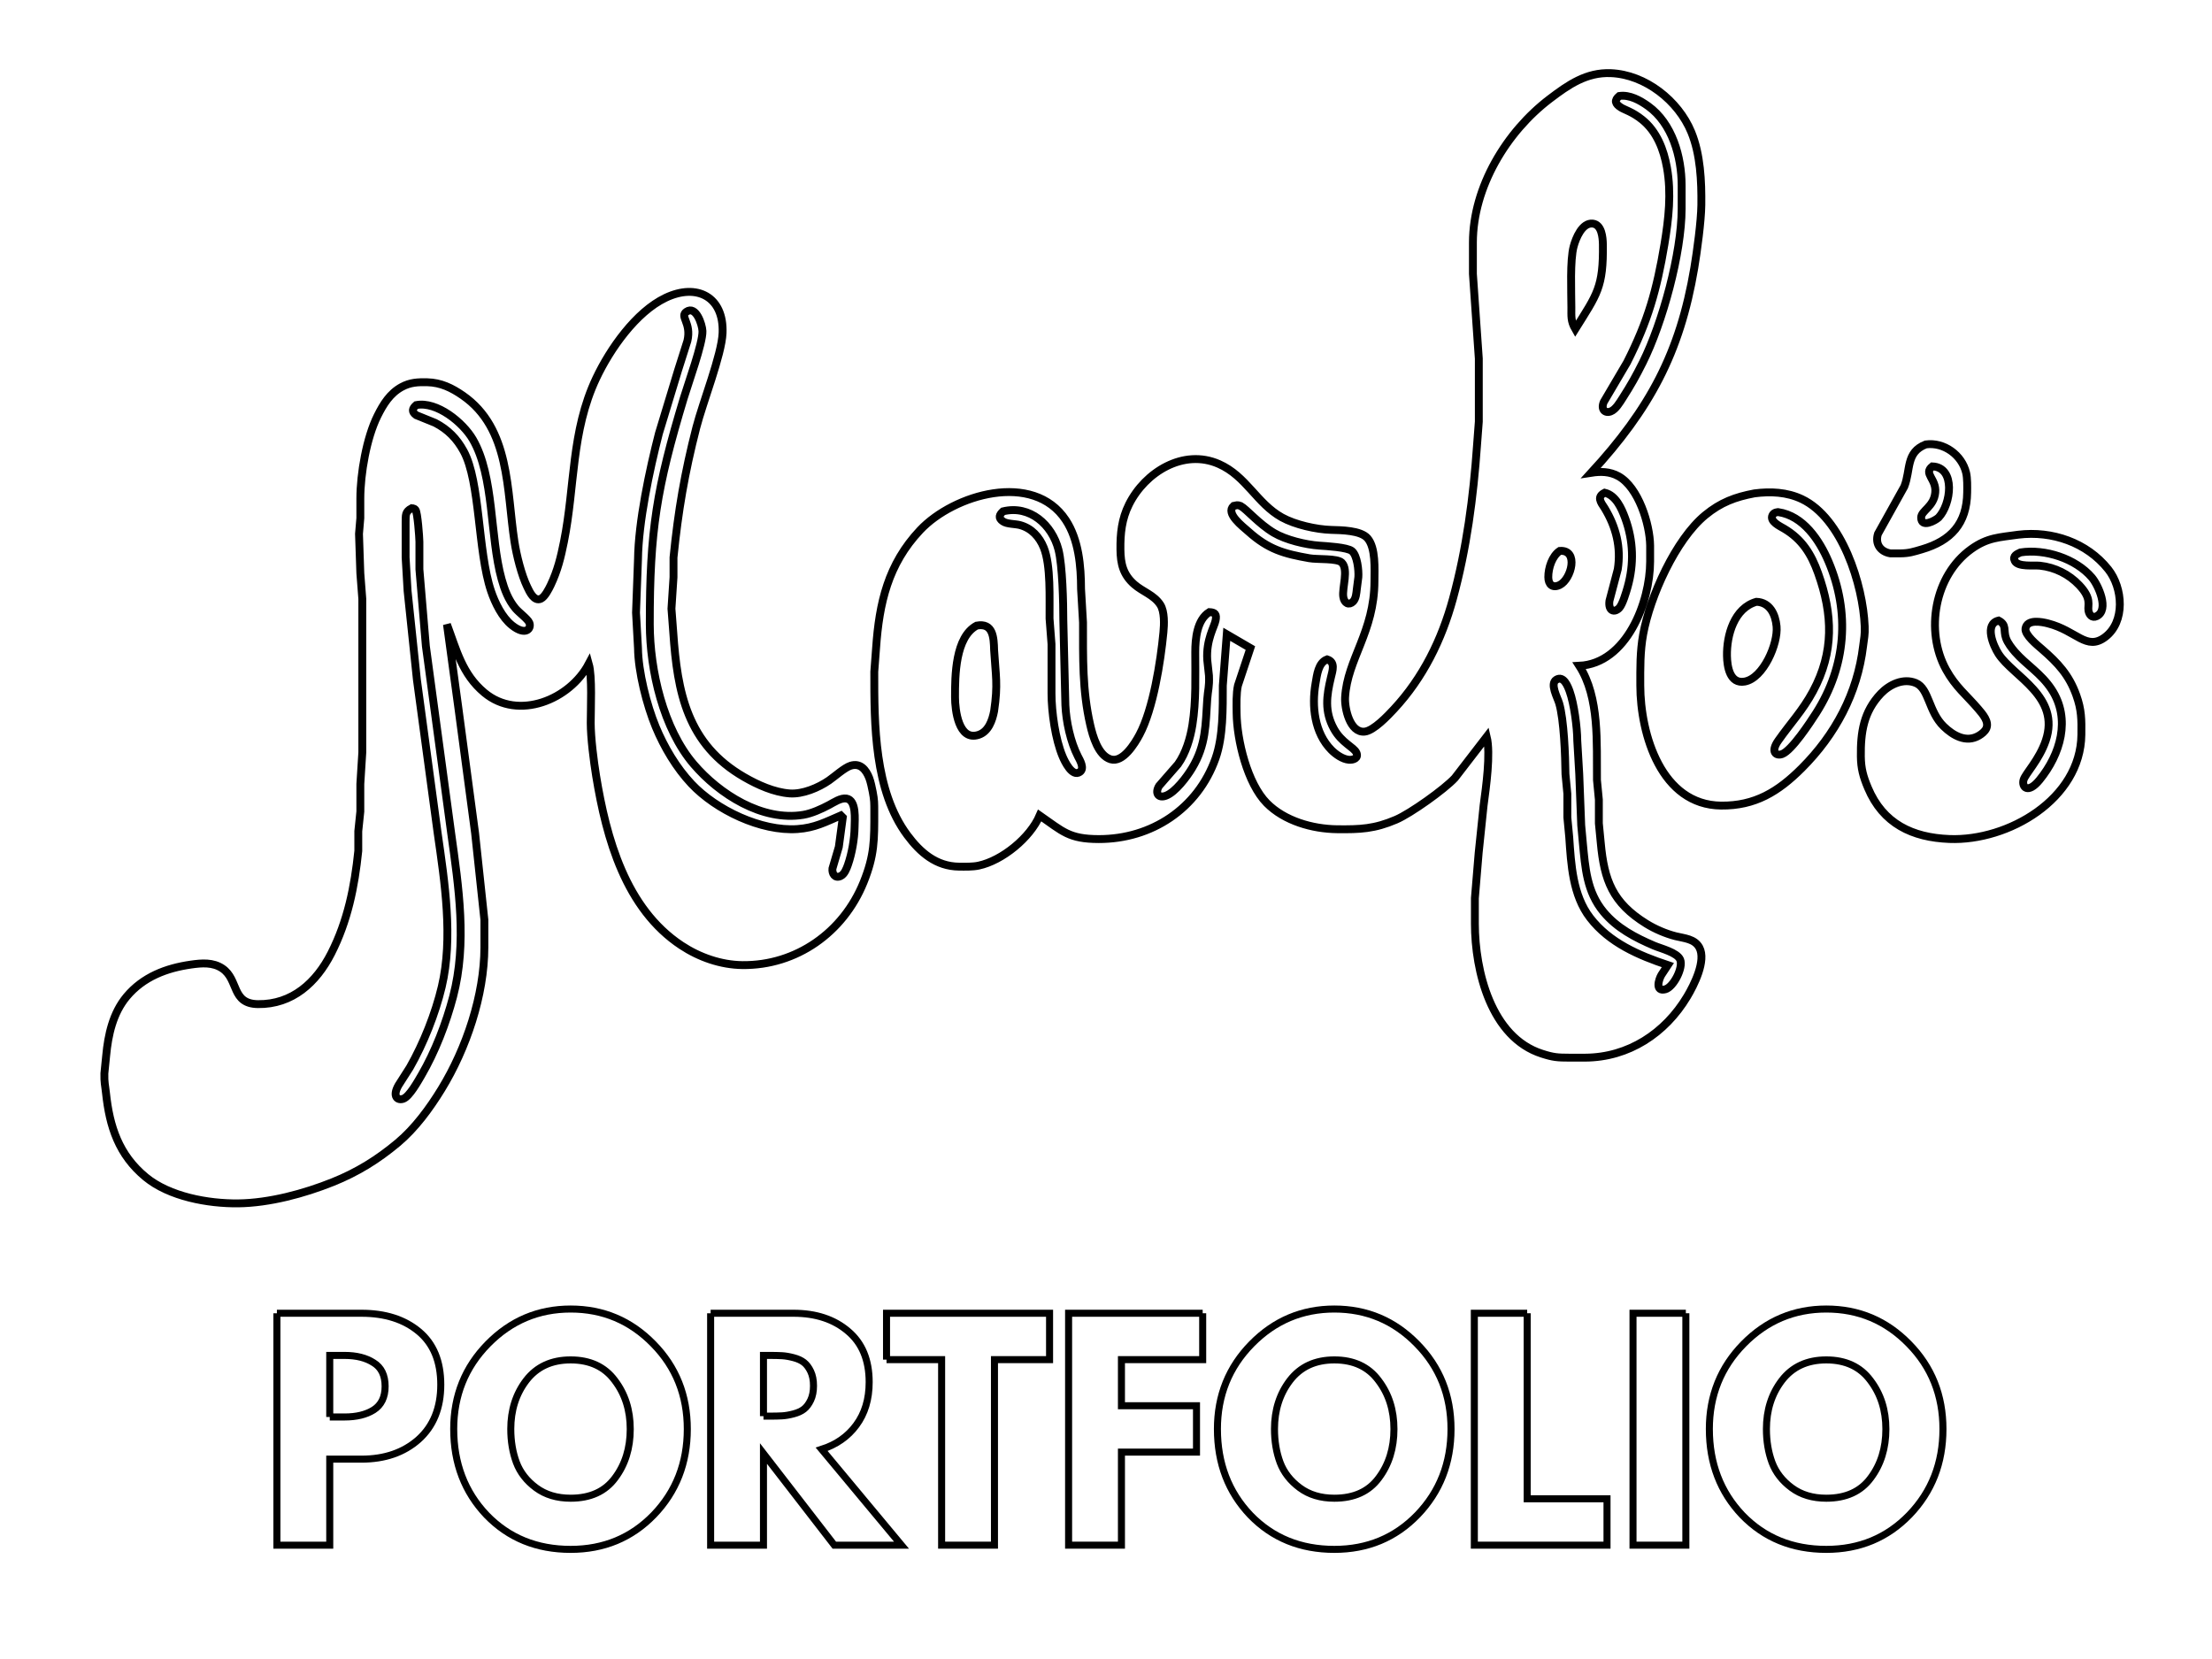
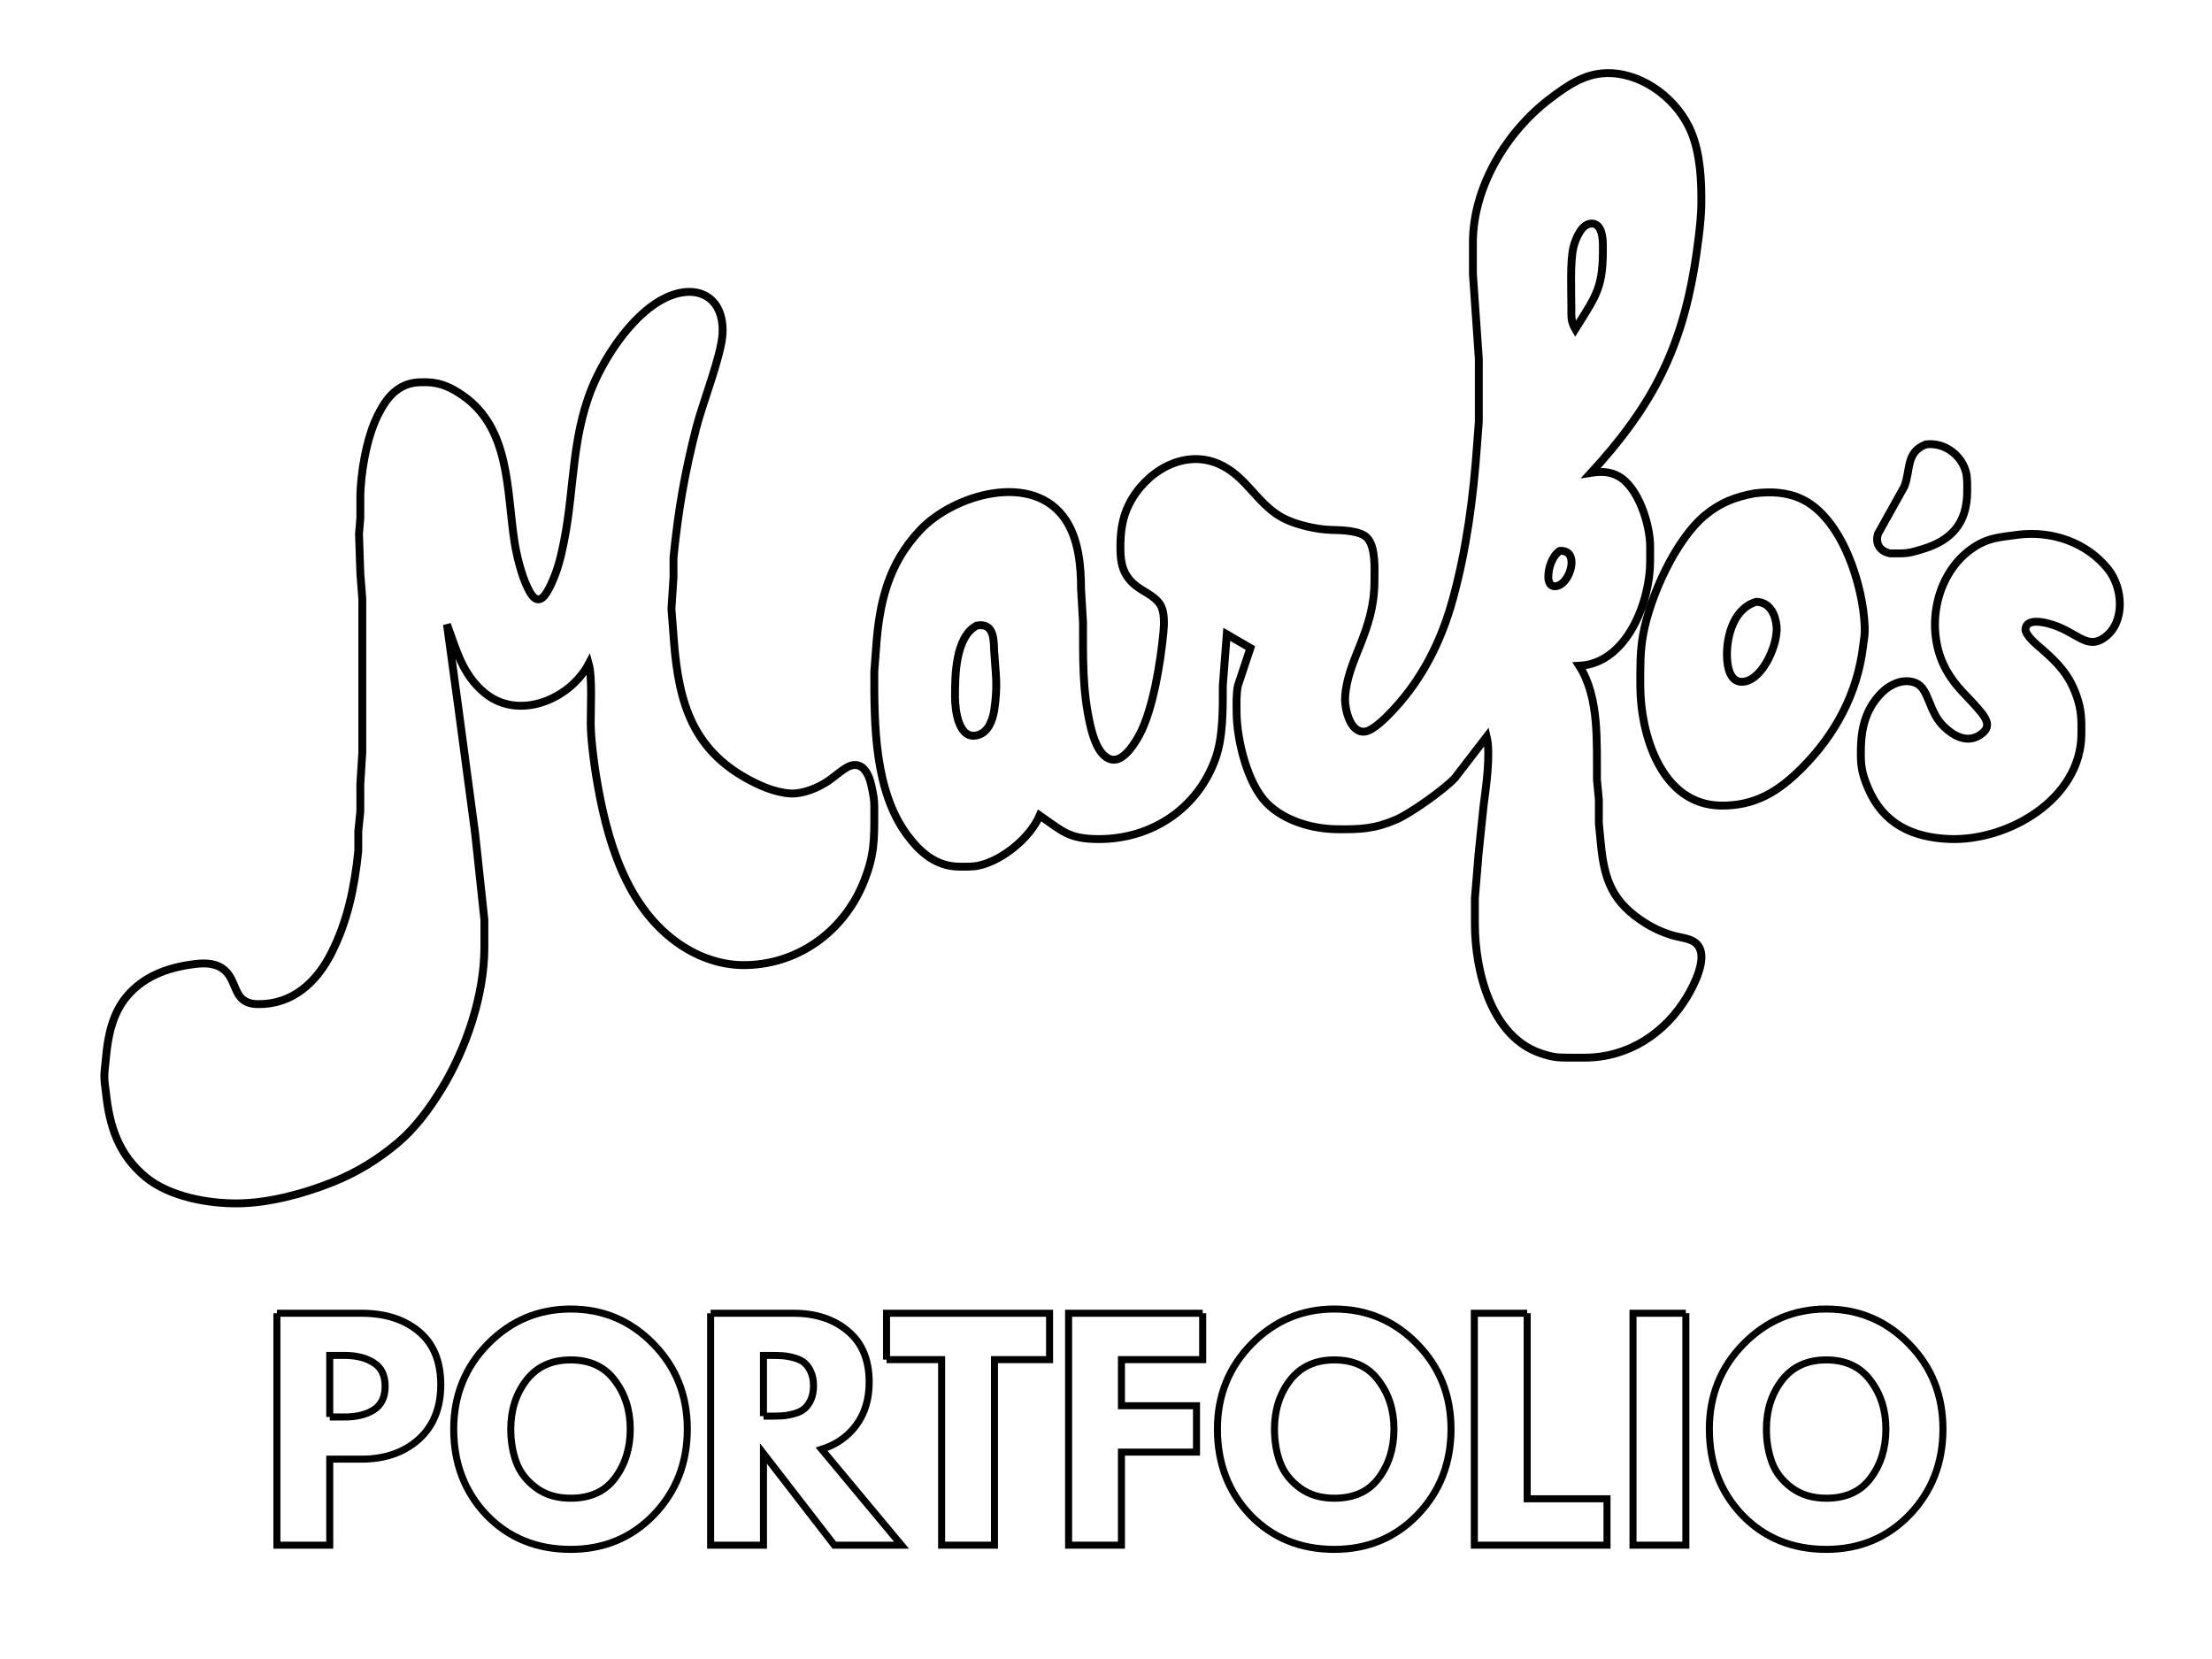
<svg xmlns="http://www.w3.org/2000/svg" id="logo" version="1.1" width="400" height="300" xml:space="preserve">
  <defs id="defs6" />
  <g id="g10" transform="matrix(1.25,0,0,-1.25,0,300)">
    <g id="g12" transform="matrix(0.03560886,0,0,0.03560886,14.89824,38.43719)" style="fill:none;stroke:#000000;stroke-width:32;stroke-miterlimit:4;stroke-opacity:1;stroke-dasharray:none">
-       <path d="m 3557.5,2143.8 c -24.22,-5.23 -54.96,-4.41 -80,-4.18 -92.15,1.13 -156.72,56.48 -209.92,128.01 -134.06,180.31 -134.38,449.53 -134.06,663.98 l 7.26,96.02 c 12.81,183.04 48.32,340.62 179.02,479.26 136.92,145.23 460,240.27 591.61,40.74 52.65,-79.85 61.95,-186.88 62.11,-280 l 8,-136.02 c 0.24,-143.36 -3.28,-274.37 29.18,-415.97 10.47,-45.55 32.31,-124.18 82.82,-139.93 49.76,-15.47 98.32,63.99 117.42,99.93 55.78,104.68 85.86,296.56 97.19,415.97 3.12,32.42 5.23,84.03 -12.54,111.84 -25.28,39.76 -71.68,52.97 -105.75,82.81 -45.31,39.61 -55.62,83.59 -56.32,141.37 -0.75,65.51 5.11,124.22 34.96,183.98 65.27,130.51 220.7,227.38 365.04,163.79 111.6,-49.14 153.59,-160 255.97,-216.99 52.97,-29.42 139.46,-48.95 200,-50.7 40.9,-1.14 120.16,-1.68 147.93,-33.91 33.83,-39.3 28.17,-124.65 28.09,-174.18 -0.31,-206.41 -110.31,-316.88 -119.3,-471.99 -2.54,-44.57 19.53,-145.2 79.3,-139.53 36.72,3.51 94.65,65.04 119.26,91.52 118.16,126.95 194.02,281.76 239.53,448.01 55.62,203.12 83.28,414.41 97.93,623.98 l 7.26,96.02 0,255.97 -23.98,344.03 0,128.01 c 0.31,224.72 136.4,449.41 311.99,582.93 75.51,57.46 148.98,108.67 248.01,104.72 140.39,-5.51 274.8,-111.91 327.26,-239.69 37.15,-90.46 41.84,-199.18 40.75,-295.97 -0.82,-67.03 -17.31,-187.93 -28.72,-256.02 -58.24,-346.4 -181.87,-573.59 -419.29,-831.99 38.87,6.09 76.09,5.66 111.68,-14.06 80.7,-44.96 127.26,-194.18 128.32,-281.96 l 0,-63.98 c -0.24,-165.35 -95.67,-414.57 -288.01,-423.98 83.13,-129.07 70.31,-315.32 71.99,-464.03 l 7.7,-80 0,-95.97 7.77,-80 c 13.99,-151.68 47.89,-242.66 184.53,-327.54 35.71,-22.07 79.22,-40.94 120,-51.21 34.81,-8.72 76.49,-10.16 95.86,-45.75 28.95,-53.28 -21.68,-153.12 -49.53,-199.53 -89.1,-148.94 -238.24,-247.19 -414.3,-248.01 l -64.02,0 c -48.09,0.08 -65.35,1.22 -111.99,16.25 -206.1,66.25 -271.68,335.28 -271.99,527.78 l 0,103.98 15.35,184.03 20,191.99 c 9.92,74.14 29.37,211.13 12.65,280 L 5492.15,2499.7 c -42.66,-46.17 -179.85,-143.83 -238.63,-169.1 -88.25,-37.86 -146.49,-40 -240,-38.99 -100.16,1.21 -213.87,33.52 -285.63,106.33 -78.79,79.92 -121.09,255.35 -122.38,365.66 -0.39,33.95 -1.84,79.69 5.43,112.04 l 50.58,151.99 -96.01,55.97 -16.02,-207.96 c -0.15,-93.21 1.76,-207.54 -29.57,-296.02 -72.58,-205.12 -260.43,-328.32 -474.41,-328.01 -121.37,0.16 -146.25,30.98 -240,96.02 -38.4,-90.08 -151.6,-183.28 -248.01,-203.83 z m 2609.22,3080.08 c 15.43,-9.85 46.72,-17.62 86.48,-49.69 59.57,-48.09 87.5,-121.13 100.63,-194.57 18.55,-104.06 6.95,-208.55 -10.31,-311.99 -30.9,-184.96 -66.64,-311.92 -152.11,-480 l -94.14,-160 c -13.21,-30.47 5.19,-47.46 28.08,-38.64 20.39,7.82 37.11,36.88 48.56,54.61 33.51,52.35 53.9,88.52 81.6,144.03 80.47,161.36 157.69,443.98 158.01,623.98 l 0,96.02 c -0.16,115.51 -38.01,251.21 -136.02,321.68 -33.2,23.9 -75.82,47.5 -117.42,41.21 -21.29,-18.01 -16.99,-31.68 6.64,-46.64 z m -73.2,-556.25 c -0.43,27.77 -4.65,80.62 -41.45,84.49 -42.97,4.45 -68.4,-59.69 -77.27,-92.5 -15.31,-56.41 -9.37,-183.91 -9.29,-248.01 0.08,-35.97 -2.66,-55.82 16.01,-88.01 89.03,142.35 114.3,169.69 112,344.03 z m -4650.16,-1880 68.4,-511.99 37.73,-352.04 0,-111.99 c -0.31,-194.37 -73.59,-411.37 -174.45,-575.97 -47.93,-78.25 -107.15,-158.99 -177.54,-218.01 C 1115.66,949.148 1032.62,897.781 933.52,858.02 816.801,811.219 675.898,773.141 549.488,771.609 427.34,770.238 269.801,798.762 173.52,878.25 63.91,968.641 26.719,1083.6 12.23,1219.62 c -3.75,34.96 -7.391,41.29 -6.57,80 l 7.27,71.99 c 7.852,84.65 27.379,173.13 83.199,240 67.031,80.24 160.98,115.86 261.371,130.16 43.199,6.17 89.219,10.23 127.699,-15.9 66.871,-45.63 35.821,-143.28 144.289,-144.8 139.692,-1.92 237.543,87.69 297.934,206.56 66.719,131.21 94.878,270.31 109.768,415.97 l 0,80 8.32,80 0,112.04 8.01,127.96 0,624.03 -8.01,103.98 -5.43,160 5.43,64.03 0,80 c 0.15,100.31 25.19,246.21 70.08,335.97 23.43,46.88 50.31,90.74 97.93,116.72 34.45,18.75 65.82,20.08 103.98,19.22 55.27,-1.37 99.22,-22.73 143.98,-53.67 193.72,-134.1 178.09,-386.1 210.2,-594.26 8.48,-54.88 28.12,-134.41 52.15,-183.98 9.1,-18.99 27.65,-60.36 55.19,-47.62 16.1,7.54 32.39,39.84 39.93,55.58 28.16,59.14 40.97,112.5 53.75,176.02 45.19,224.65 28.78,447.34 131.05,663.98 55.9,118.52 161.13,269.46 281.76,327 126.79,60.39 237.42,4.88 231.68,-142.97 -3.44,-87.85 -80.31,-281.68 -106.64,-384.03 -47.54,-184.96 -73.6,-338.04 -92.74,-527.96 l 0,-80 -8.32,-128.01 7.31,-96.02 c 16.72,-244.37 56.36,-454.88 288.71,-588.55 54.41,-31.37 120.62,-61.21 183.98,-65.98 52.89,-4.02 117.23,23.16 160,52.7 23.79,16.48 62.74,51.91 88.01,59.92 39.45,12.42 62.73,-16.88 75.51,-50.08 5.86,-15.2 10.9,-39.61 14.1,-56.02 6.72,-35.03 6.33,-45.03 6.41,-80 0.15,-114.84 1.09,-177.65 -43.6,-287.96 -82.26,-203.05 -272.81,-338.56 -492.42,-336.02 -87.85,1.05 -175.2,31.84 -248.01,80 -226.13,149.84 -304.53,434.88 -345.97,688.01 -9.93,60.7 -21.92,155.51 -22.04,215.97 -0.07,60.2 6.65,188.32 -7.96,240 -76.49,-144.96 -285.79,-232.69 -424.03,-117.34 -90.39,75.43 -113.36,174.18 -151.99,277.34 z m 1546.05,-568.01 -25.89,-87.85 c -2.11,-20.39 9.84,-40.7 32.38,-30.78 16.64,7.26 25.12,30.7 30.74,46.64 15.59,44.22 26.29,105.11 26.88,151.99 0.31,31.13 8.55,109.77 -33.05,116.64 -22.81,3.75 -51.52,-15.82 -70.98,-26.17 -30.39,-16.13 -70,-34.22 -103.98,-39.92 -167.27,-27.89 -342.07,84.41 -445.59,205.47 -123.63,144.37 -178.08,381.25 -178.44,567.96 -0.54,382.66 28.09,554.26 138.25,920 17.54,58.25 77.61,223.64 75.7,272.04 -1.05,26.64 -26.48,105.19 -65.2,78.16 -28.16,-19.69 21.25,-44.73 4.07,-118.16 l -38.09,-120 -77.66,-256.02 c -38.24,-148.63 -83.2,-359.77 -85.03,-511.99 l -8.01,-216.02 8.01,-143.98 c 1.09,-95.51 35.43,-231.6 72.07,-320 34.21,-82.66 83.82,-166.41 145.27,-231.68 99.61,-105.86 282.89,-193.95 430.62,-183.6 70.28,4.89 113.87,28.56 176.02,55.28 l 8.01,-8.01 z m -1716.87,1754.18 76.95,-31.21 c 52.11,-27.19 87.78,-63.52 115.86,-114.96 67.81,-123.91 56.72,-406.56 111.02,-568.01 16.25,-48.32 44.96,-107.7 85.47,-139.77 55.35,-43.98 80,-13.28 70.31,10.59 -6.17,15.2 -41.92,40.94 -56.56,58.55 -28.79,34.61 -44.26,75.75 -56.18,118.64 -48.24,173.98 -29.33,417.65 -116.95,568.01 -39.61,68.08 -146.09,155.5 -229.92,139.1 -15.98,-13.99 -19.92,-26.41 0,-40.94 z m 6296.72,-234.18 c 5.27,-22.23 4.49,-56.56 4.26,-80 -1.53,-126.33 -65.36,-196.02 -184.03,-230.86 -34.14,-10 -51.76,-16.17 -87.97,-16.48 l -40,0 c -41.05,6.87 -63.04,39.1 -50.43,79.33 l 106.96,191.99 c 26.99,68.75 5.23,139.3 87.46,171.37 74.06,10 146.48,-42.85 163.75,-115.35 z m -125.43,-80 c -5.51,-58.32 -57.27,-73.67 -57.27,-101.84 0,-43.75 56.64,-12.65 70.71,0 51.36,53.83 70.39,203.91 -25.2,207.93 -37.93,-30.07 17.19,-50 11.76,-106.09 z m -1342.89,-63.98 c 46.09,-76.18 67.11,-158.25 53.04,-248.01 l -33.75,-127.85 c -5.85,-42.62 20.63,-49.54 39.77,-29.26 13.59,14.37 28.32,64.61 34.06,85.12 26.49,94.29 23.67,187.96 -10.15,280 -14.57,39.57 -37.54,92.46 -82.97,103.12 -32.54,-16.25 -17.42,-37.38 0,-63.12 z m 800.58,37.34 c 163.01,-76.95 249.11,-348.01 255.67,-517.34 1.36,-35.12 -2.58,-47.31 -6.49,-80 -22.89,-191.68 -113.12,-359.93 -249.18,-496.02 -95.47,-95.43 -190,-153.52 -328,-151.99 -242,2.81 -327.7,287.93 -328.01,488.01 -0.08,71.32 -1.21,137.18 11.68,207.96 27.85,153.29 131.76,385.16 252.3,484.26 62.5,51.37 121.68,73.6 200,88.24 65.31,8.4 131.6,5.43 192.03,-23.12 z m -2248,-131.99 c 81.44,-72.74 143.75,-90.16 248,-108.48 32.39,-5.7 113.09,0.47 131.18,-17.69 28.71,-28.72 0.89,-102.31 6.09,-138.72 3.91,-27.46 23.98,-35.86 39.92,-19.53 12.07,12.35 13.28,34.89 15.2,51.06 l 6.17,48.01 c 1.91,27.5 -4.1,87.5 -26.02,106.05 -18.24,15.47 -105.19,20.23 -132.54,22.11 -55.7,3.83 -136.01,23.28 -184.02,51.6 -62.38,36.95 -110.94,96.06 -135.82,109.57 -14.88,5.35 -14.73,2.58 -28.59,0 -33.6,-30 36.48,-82.62 60.43,-103.98 z m -3424.03,38.63 0,-143.98 8.01,-136.02 37.77,-360 84.38,-623.98 c 28.83,-200 63.44,-425.71 16.64,-624.03 -25.74,-108.94 -74.22,-230.86 -129.73,-328.01 l -45.93,-71.99 c -27.04,-47.03 -2.31,-63.59 20.31,-54.65 24.57,9.69 58.55,70.9 72.5,94.65 55.97,95.78 100.86,212.74 129.02,320 57.19,218.09 22.66,444.49 -7.93,664.03 l -102.77,760 -26.25,311.99 0,111.99 c -0.24,18.09 -7.54,120.31 -15.94,129.69 -7.34,8.08 -15.04,5.82 -15.98,6.09 -26.25,-14.02 -23.51,-27.54 -24.1,-55.78 z m 2427.07,2.5 c 16.21,-11.13 48.64,-9.53 68.95,-14.88 46.95,-12.58 78.79,-47.7 96.56,-91.6 29.45,-72.66 22.54,-207.86 23.44,-288.01 l 8.01,-104.03 0,-200 c 0.07,-75.89 15.5,-186.13 44.96,-255.97 8.47,-20.24 38.94,-85.28 70.15,-63.36 20.39,14.3 0.24,47.93 -7.77,63.36 -30.16,58.55 -48.16,142.07 -51.02,208.01 l -8.32,343.98 c 0,70.98 -3.2,223.44 -19.84,288.01 -25.94,100.78 -115.63,181.99 -225.12,155.43 -14.41,-13.28 -21.44,-26.88 0,-40.94 z m 3126.29,25.9 c -13.67,-25.67 30.59,-45.51 46.64,-55.04 73.28,-43.36 110.43,-102.89 138.48,-181.37 59.76,-167.34 65.23,-320.08 -20.94,-480 -41.91,-77.81 -91.99,-130.08 -141.05,-200 -32.78,-46.79 -8.17,-63.36 15.7,-54.65 38.87,14.18 113.91,128.44 138.32,166.64 121.25,190.59 138.63,407.39 50.08,616.02 -36.95,87.03 -102.97,185.43 -204.1,200.31 -0.47,-0.08 -16.64,0.31 -23.13,-11.91 z m 1363.63,-220.39 c 59.57,-74.81 70.71,-213.52 -13.28,-275.94 -75.78,-56.21 -114.65,26.17 -231.68,56.09 -24.96,6.41 -85.23,18.4 -91.05,-21.05 -3.83,-25.74 48.87,-67.97 67.03,-83.75 64.96,-56.33 110.16,-104.81 139.61,-187.34 21.21,-59.22 21.13,-98.75 20.39,-160 -3.12,-261.61 -297.27,-432.97 -535.98,-423.72 -150.58,5.86 -269.84,61.88 -331.05,207.7 -19.3,45.86 -28.32,78.09 -28.95,128.01 -1.13,96.79 10.63,180.94 81.41,255.27 34.88,36.49 91.13,63.91 141.87,42.81 54.3,-22.65 51.1,-116.09 113.52,-176.64 38.48,-37.3 91.52,-67.54 142.85,-37.22 11.29,6.72 24.57,16.99 30.08,29.22 12.42,27.77 -15.35,58.78 -32.15,78.55 -48.55,57.11 -92.54,89.92 -131.13,160 -86.52,157.27 -47.27,382.73 101.52,489.69 67.23,48.32 115.31,47.85 192.03,58.94 136.8,16.64 277.97,-31.44 364.96,-140.62 z m -2274.72,-31.84 c 0.08,-29.45 16.79,-46.17 46.56,-31.83 47.58,23.9 78.48,144.14 0,138.39 -30.9,-20.66 -46.72,-68.98 -46.56,-106.56 z m 1895.12,65.98 c 12.77,-25.59 76.87,-16.8 102.61,-19.49 60.67,-6.57 117.31,-34.73 159.22,-78.99 52.15,-55.12 33.83,-80.08 37.5,-103.2 2.74,-16.88 14.49,-31.92 33.05,-23.13 53.2,25.24 6.64,127.07 -19.18,157.31 -65.94,77.19 -190.74,117.34 -290.08,101.91 -13.63,-6.4 -33.28,-14.18 -23.12,-34.41 z M 6597.66,2995.64 c 0.82,-43.44 11.68,-114.73 71.83,-104.11 75.94,13.36 136.17,153.68 129.69,224.11 -4.49,49.25 -27.5,97.65 -81.68,100 -90.31,-25.2 -121.52,-135.63 -119.84,-220 z m -2160.16,15.97 c -0.16,-98.87 4.02,-198.08 -11.52,-295.97 -8.56,-54.11 -26.8,-115.12 -58.79,-160 l -76.72,-88.01 c -17.62,-29.22 -3.36,-51.14 27.19,-40.08 38.71,13.98 85.86,77.19 106.79,112.07 57.23,95.27 54.65,175.59 61.76,280 2.74,39.61 8.99,48.79 6.99,96.02 l -6.99,63.98 c -5.19,81.45 28.83,134.57 33.79,159.84 5.12,25.75 -1.45,33.05 -25.31,34.26 -50.24,-31.13 -57.11,-108.16 -57.19,-162.11 z m 3263.67,-8.01 c 60.16,-92.46 252.42,-172.22 191.53,-351.99 -26.72,-78.71 -83.13,-134.72 -90.16,-159.69 -7.93,-28.39 17.03,-58.78 65.04,0 84.8,103.87 128.01,247.62 49.06,367.7 -42.73,65.12 -103.71,100.47 -148.75,152.07 -13.36,15.39 -29.73,36.72 -36.64,55.94 -11.52,31.99 4.34,53.75 -30.08,71.76 -59.33,-13.99 -21.52,-102.66 0,-135.79 z M 3461.52,2827.63 c 0.08,-51.37 14.22,-179.46 95.82,-152.58 40.16,13.2 55.75,58.83 62.97,96.56 16.14,108.63 6.25,144.96 0,248.01 -1.29,51.52 -4.26,111.6 -70.82,99.22 -87.03,-46.64 -88.16,-203.36 -87.97,-291.21 z m 1464.61,55.97 c -16.05,-91.6 -4.61,-201.09 64.81,-270.54 17.54,-17.42 45.04,-36.96 70.39,-39.18 18.01,-1.6 40.82,6.05 30.82,28.55 -10.08,22.54 -59.92,39.92 -91.37,97.19 -38.87,70.98 -30,133.52 -12.3,208.01 6.79,28.55 19.57,62.81 -15.2,74.06 -36.4,-13.44 -41.05,-63.52 -47.15,-98.09 z M 6331.17,1699.62 c -10.62,-18.09 -26.64,-69.38 16.1,-58.24 32.57,8.47 73.98,87.93 60.23,120.47 -12.38,29.14 -77.58,44.64 -105.98,56.72 -76.91,32.81 -151.13,71.52 -205.39,137.07 -68.24,82.3 -74.22,179.1 -83.98,280 l -6.64,71.99 -8.01,208.01 -8.01,135.97 c -0.23,53.6 -12.93,149.92 -30.94,200 -7.14,19.92 -24.57,65.94 -54.33,47.38 -26.8,-16.64 4.73,-72.1 11.6,-95.39 19.77,-66.52 24.88,-214.96 25.7,-287.96 l 7.66,-80 0,-96.02 7.62,-80 c 7.65,-111.13 13.9,-235.82 84.96,-328.01 78.32,-101.68 197.5,-152.54 315.74,-191.99 z" style="fill:none;stroke:#000000;stroke-width:32;stroke-miterlimit:4;stroke-opacity:1;stroke-dasharray:none" id="path14" />
+       <path d="m 3557.5,2143.8 c -24.22,-5.23 -54.96,-4.41 -80,-4.18 -92.15,1.13 -156.72,56.48 -209.92,128.01 -134.06,180.31 -134.38,449.53 -134.06,663.98 l 7.26,96.02 c 12.81,183.04 48.32,340.62 179.02,479.26 136.92,145.23 460,240.27 591.61,40.74 52.65,-79.85 61.95,-186.88 62.11,-280 l 8,-136.02 c 0.24,-143.36 -3.28,-274.37 29.18,-415.97 10.47,-45.55 32.31,-124.18 82.82,-139.93 49.76,-15.47 98.32,63.99 117.42,99.93 55.78,104.68 85.86,296.56 97.19,415.97 3.12,32.42 5.23,84.03 -12.54,111.84 -25.28,39.76 -71.68,52.97 -105.75,82.81 -45.31,39.61 -55.62,83.59 -56.32,141.37 -0.75,65.51 5.11,124.22 34.96,183.98 65.27,130.51 220.7,227.38 365.04,163.79 111.6,-49.14 153.59,-160 255.97,-216.99 52.97,-29.42 139.46,-48.95 200,-50.7 40.9,-1.14 120.16,-1.68 147.93,-33.91 33.83,-39.3 28.17,-124.65 28.09,-174.18 -0.31,-206.41 -110.31,-316.88 -119.3,-471.99 -2.54,-44.57 19.53,-145.2 79.3,-139.53 36.72,3.51 94.65,65.04 119.26,91.52 118.16,126.95 194.02,281.76 239.53,448.01 55.62,203.12 83.28,414.41 97.93,623.98 l 7.26,96.02 0,255.97 -23.98,344.03 0,128.01 c 0.31,224.72 136.4,449.41 311.99,582.93 75.51,57.46 148.98,108.67 248.01,104.72 140.39,-5.51 274.8,-111.91 327.26,-239.69 37.15,-90.46 41.84,-199.18 40.75,-295.97 -0.82,-67.03 -17.31,-187.93 -28.72,-256.02 -58.24,-346.4 -181.87,-573.59 -419.29,-831.99 38.87,6.09 76.09,5.66 111.68,-14.06 80.7,-44.96 127.26,-194.18 128.32,-281.96 l 0,-63.98 c -0.24,-165.35 -95.67,-414.57 -288.01,-423.98 83.13,-129.07 70.31,-315.32 71.99,-464.03 l 7.7,-80 0,-95.97 7.77,-80 c 13.99,-151.68 47.89,-242.66 184.53,-327.54 35.71,-22.07 79.22,-40.94 120,-51.21 34.81,-8.72 76.49,-10.16 95.86,-45.75 28.95,-53.28 -21.68,-153.12 -49.53,-199.53 -89.1,-148.94 -238.24,-247.19 -414.3,-248.01 l -64.02,0 c -48.09,0.08 -65.35,1.22 -111.99,16.25 -206.1,66.25 -271.68,335.28 -271.99,527.78 l 0,103.98 15.35,184.03 20,191.99 c 9.92,74.14 29.37,211.13 12.65,280 L 5492.15,2499.7 c -42.66,-46.17 -179.85,-143.83 -238.63,-169.1 -88.25,-37.86 -146.49,-40 -240,-38.99 -100.16,1.21 -213.87,33.52 -285.63,106.33 -78.79,79.92 -121.09,255.35 -122.38,365.66 -0.39,33.95 -1.84,79.69 5.43,112.04 l 50.58,151.99 -96.01,55.97 -16.02,-207.96 c -0.15,-93.21 1.76,-207.54 -29.57,-296.02 -72.58,-205.12 -260.43,-328.32 -474.41,-328.01 -121.37,0.16 -146.25,30.98 -240,96.02 -38.4,-90.08 -151.6,-183.28 -248.01,-203.83 z m 2536.02,2523.83 c -0.43,27.77 -4.65,80.62 -41.45,84.49 -42.97,4.45 -68.4,-59.69 -77.27,-92.5 -15.31,-56.41 -9.37,-183.91 -9.29,-248.01 0.08,-35.97 -2.66,-55.82 16.01,-88.01 89.03,142.35 114.3,169.69 112,344.03 z m -4650.16,-1880 68.4,-511.99 37.73,-352.04 0,-111.99 c -0.31,-194.37 -73.59,-411.37 -174.45,-575.97 -47.93,-78.25 -107.15,-158.99 -177.54,-218.01 C 1115.66,949.148 1032.62,897.781 933.52,858.02 816.801,811.219 675.898,773.141 549.488,771.609 427.34,770.238 269.801,798.762 173.52,878.25 63.91,968.641 26.719,1083.6 12.23,1219.62 c -3.75,34.96 -7.391,41.29 -6.57,80 l 7.27,71.99 c 7.852,84.65 27.379,173.13 83.199,240 67.031,80.24 160.98,115.86 261.371,130.16 43.199,6.17 89.219,10.23 127.699,-15.9 66.871,-45.63 35.821,-143.28 144.289,-144.8 139.692,-1.92 237.543,87.69 297.934,206.56 66.719,131.21 94.878,270.31 109.768,415.97 l 0,80 8.32,80 0,112.04 8.01,127.96 0,624.03 -8.01,103.98 -5.43,160 5.43,64.03 0,80 c 0.15,100.31 25.19,246.21 70.08,335.97 23.43,46.88 50.31,90.74 97.93,116.72 34.45,18.75 65.82,20.08 103.98,19.22 55.27,-1.37 99.22,-22.73 143.98,-53.67 193.72,-134.1 178.09,-386.1 210.2,-594.26 8.48,-54.88 28.12,-134.41 52.15,-183.98 9.1,-18.99 27.65,-60.36 55.19,-47.62 16.1,7.54 32.39,39.84 39.93,55.58 28.16,59.14 40.97,112.5 53.75,176.02 45.19,224.65 28.78,447.34 131.05,663.98 55.9,118.52 161.13,269.46 281.76,327 126.79,60.39 237.42,4.88 231.68,-142.97 -3.44,-87.85 -80.31,-281.68 -106.64,-384.03 -47.54,-184.96 -73.6,-338.04 -92.74,-527.96 l 0,-80 -8.32,-128.01 7.31,-96.02 c 16.72,-244.37 56.36,-454.88 288.71,-588.55 54.41,-31.37 120.62,-61.21 183.98,-65.98 52.89,-4.02 117.23,23.16 160,52.7 23.79,16.48 62.74,51.91 88.01,59.92 39.45,12.42 62.73,-16.88 75.51,-50.08 5.86,-15.2 10.9,-39.61 14.1,-56.02 6.72,-35.03 6.33,-45.03 6.41,-80 0.15,-114.84 1.09,-177.65 -43.6,-287.96 -82.26,-203.05 -272.81,-338.56 -492.42,-336.02 -87.85,1.05 -175.2,31.84 -248.01,80 -226.13,149.84 -304.53,434.88 -345.97,688.01 -9.93,60.7 -21.92,155.51 -22.04,215.97 -0.07,60.2 6.65,188.32 -7.96,240 -76.49,-144.96 -285.79,-232.69 -424.03,-117.34 -90.39,75.43 -113.36,174.18 -151.99,277.34 z m 6125.9,951.99 c 5.27,-22.23 4.49,-56.56 4.26,-80 -1.53,-126.33 -65.36,-196.02 -184.03,-230.86 -34.14,-10 -51.76,-16.17 -87.97,-16.48 l -40,0 c -41.05,6.87 -63.04,39.1 -50.43,79.33 l 106.96,191.99 c 26.99,68.75 5.23,139.3 87.46,171.37 74.06,10 146.48,-42.85 163.75,-115.35 z m -667.74,-106.64 c 163.01,-76.95 249.11,-348.01 255.67,-517.34 1.36,-35.12 -2.58,-47.31 -6.49,-80 -22.89,-191.68 -113.12,-359.93 -249.18,-496.02 -95.47,-95.43 -190,-153.52 -328,-151.99 -242,2.81 -327.7,287.93 -328.01,488.01 -0.08,71.32 -1.21,137.18 11.68,207.96 27.85,153.29 131.76,385.16 252.3,484.26 62.5,51.37 121.68,73.6 200,88.24 65.31,8.4 131.6,5.43 192.03,-23.12 z m 1244.96,-285.35 c 59.57,-74.81 70.71,-213.52 -13.28,-275.94 -75.78,-56.21 -114.65,26.17 -231.68,56.09 -24.96,6.41 -85.23,18.4 -91.05,-21.05 -3.83,-25.74 48.87,-67.97 67.03,-83.75 64.96,-56.33 110.16,-104.81 139.61,-187.34 21.21,-59.22 21.13,-98.75 20.39,-160 -3.12,-261.61 -297.27,-432.97 -535.98,-423.72 -150.58,5.86 -269.84,61.88 -331.05,207.7 -19.3,45.86 -28.32,78.09 -28.95,128.01 -1.13,96.79 10.63,180.94 81.41,255.27 34.88,36.49 91.13,63.91 141.87,42.81 54.3,-22.65 51.1,-116.09 113.52,-176.64 38.48,-37.3 91.52,-67.54 142.85,-37.22 11.29,6.72 24.57,16.99 30.08,29.22 12.42,27.77 -15.35,58.78 -32.15,78.55 -48.55,57.11 -92.54,89.92 -131.13,160 -86.52,157.27 -47.27,382.73 101.52,489.69 67.23,48.32 115.31,47.85 192.03,58.94 136.8,16.64 277.97,-31.44 364.96,-140.62 z m -2274.72,-31.84 c 0.08,-29.45 16.79,-46.17 46.56,-31.83 47.58,23.9 78.48,144.14 0,138.39 -30.9,-20.66 -46.72,-68.98 -46.56,-106.56 z m 725.9,-320.15 c 0.82,-43.44 11.68,-114.73 71.83,-104.11 75.94,13.36 136.17,153.68 129.69,224.11 -4.49,49.25 -27.5,97.65 -81.68,100 -90.31,-25.2 -121.52,-135.63 -119.84,-220 z M 3461.52,2827.63 c 0.08,-51.37 14.22,-179.46 95.82,-152.58 40.16,13.2 55.75,58.83 62.97,96.56 16.14,108.63 6.25,144.96 0,248.01 -1.29,51.52 -4.26,111.6 -70.82,99.22 -87.03,-46.64 -88.16,-203.36 -87.97,-291.21 z" style="fill:none;stroke:#000000;stroke-width:32;stroke-miterlimit:4;stroke-opacity:1;stroke-dasharray:none" id="path14" />
    </g>
    <g transform="scale(1,-1)" style="font-size:40.666px;font-style:normal;font-weight:normal;line-height:125%;letter-spacing:0px;word-spacing:0px;fill:#000000;fill-opacity:1;stroke:none;font-family:Sans" id="portfolio">
      <path d="m 40.057,-50.018 12.241,0 c 3.416,3.4e-5 6.181,0.881 8.296,2.643 2.115,1.762 3.172,4.324 3.172,7.686 -2.6e-5,3.362 -1.071,6.005 -3.213,7.93 -2.142,1.898 -4.894,2.847 -8.255,2.847 l -4.595,0 0,12.444 -7.645,0 0,-33.55 m 7.645,15.006 2.155,0 c 1.708,1.9e-5 3.104,-0.339 4.189,-1.017 1.112,-0.705 1.667,-1.844 1.667,-3.416 -1.8e-5,-1.6 -0.556,-2.738 -1.667,-3.416 -1.084,-0.705 -2.481,-1.057 -4.189,-1.057 l -2.155,0 0,8.906" style="font-variant:normal;font-weight:bold;font-stretch:normal;text-align:start;line-height:125%;writing-mode:lr-tb;text-anchor:start;fill:none;stroke:#000000;stroke-width:1.017;stroke-opacity:1;font-family:League Spartan;-inkscape-font-specification:League Spartan Bold" id="path2990" />
      <path d="m 65.636,-33.264 c -10e-7,-4.853 1.654,-8.96 4.961,-12.322 3.308,-3.362 7.293,-5.043 11.956,-5.043 4.69,3.4e-5 8.675,1.681 11.956,5.043 3.28,3.335 4.921,7.442 4.921,12.322 -3.5e-5,4.907 -1.613,9.041 -4.839,12.403 -3.226,3.335 -7.239,5.002 -12.037,5.002 -4.907,-1e-6 -8.96,-1.654 -12.159,-4.961 -3.172,-3.335 -4.758,-7.483 -4.758,-12.444 m 8.255,0 c -1e-5,1.762 0.271,3.375 0.813,4.839 0.542,1.437 1.491,2.657 2.847,3.66 1.356,1.003 3.023,1.505 5.002,1.505 2.847,6e-6 4.988,-0.976 6.425,-2.928 1.464,-1.952 2.196,-4.311 2.196,-7.076 -2.6e-5,-2.738 -0.746,-5.083 -2.237,-7.035 -1.464,-1.979 -3.592,-2.969 -6.385,-2.969 -2.765,2.7e-5 -4.907,0.99 -6.425,2.969 -1.491,1.952 -2.237,4.297 -2.237,7.035" style="font-variant:normal;font-weight:bold;font-stretch:normal;text-align:start;line-height:125%;writing-mode:lr-tb;text-anchor:start;fill:none;stroke:#000000;stroke-width:1.017;stroke-opacity:1;font-family:League Spartan;-inkscape-font-specification:League Spartan Bold" id="path2992" />
      <path d="m 102.803,-50.018 11.997,0 c 3.226,3.4e-5 5.856,0.868 7.889,2.603 2.033,1.708 3.05,4.162 3.05,7.361 -3e-5,2.467 -0.624,4.541 -1.871,6.222 -1.22,1.654 -2.887,2.82 -5.002,3.497 l 11.549,13.867 -9.719,0 -10.248,-13.257 0,13.257 -7.645,0 0,-33.55 m 7.645,14.884 0.895,0 c 0.705,1.8e-5 1.301,-0.014 1.789,-0.041 0.488,-0.027 1.044,-0.122 1.667,-0.285 0.624,-0.163 1.125,-0.393 1.505,-0.691 0.38,-0.298 0.705,-0.732 0.976,-1.301 0.271,-0.569 0.407,-1.261 0.407,-2.074 -2e-5,-0.813 -0.136,-1.505 -0.407,-2.074 -0.271,-0.569 -0.596,-1.003 -0.976,-1.301 -0.38,-0.298 -0.881,-0.529 -1.505,-0.691 -0.624,-0.163 -1.179,-0.258 -1.667,-0.285 -0.488,-0.027 -1.084,-0.041 -1.789,-0.041 l -0.895,0 0,8.784" style="font-variant:normal;font-weight:bold;font-stretch:normal;text-align:start;line-height:125%;writing-mode:lr-tb;text-anchor:start;fill:none;stroke:#000000;stroke-width:1.017;stroke-opacity:1;font-family:League Spartan;-inkscape-font-specification:League Spartan Bold" id="path2994" />
      <path d="m 128.25,-43.308 0,-6.71 23.586,0 0,6.71 -7.971,0 0,26.84 -7.645,0 0,-26.84 -7.971,0" style="font-variant:normal;font-weight:bold;font-stretch:normal;text-align:start;line-height:125%;writing-mode:lr-tb;text-anchor:start;fill:none;stroke:#000000;stroke-width:1.017;stroke-opacity:1;font-family:League Spartan;-inkscape-font-specification:League Spartan Bold" id="path2996" />
      <path d="m 173.987,-50.018 0,6.71 -11.753,0 0,6.669 10.858,0 0,6.71 -10.858,0 0,13.461 -7.645,0 0,-33.55 19.398,0" style="font-variant:normal;font-weight:bold;font-stretch:normal;text-align:start;line-height:125%;writing-mode:lr-tb;text-anchor:start;fill:none;stroke:#000000;stroke-width:1.017;stroke-opacity:1;font-family:League Spartan;-inkscape-font-specification:League Spartan Bold" id="path2998" />
      <path d="m 176.118,-33.264 c 0,-4.853 1.654,-8.96 4.961,-12.322 3.308,-3.362 7.293,-5.043 11.956,-5.043 4.69,3.4e-5 8.675,1.681 11.956,5.043 3.28,3.335 4.921,7.442 4.921,12.322 -3e-5,4.907 -1.613,9.041 -4.839,12.403 -3.226,3.335 -7.239,5.002 -12.037,5.002 -4.907,-1e-6 -8.96,-1.654 -12.159,-4.961 -3.172,-3.335 -4.758,-7.483 -4.758,-12.444 m 8.255,0 c -1e-5,1.762 0.271,3.375 0.813,4.839 0.542,1.437 1.491,2.657 2.847,3.66 1.356,1.003 3.023,1.505 5.002,1.505 2.847,6e-6 4.988,-0.976 6.425,-2.928 1.464,-1.952 2.196,-4.311 2.196,-7.076 -3e-5,-2.738 -0.746,-5.083 -2.237,-7.035 -1.464,-1.979 -3.592,-2.969 -6.385,-2.969 -2.765,2.7e-5 -4.907,0.99 -6.425,2.969 -1.491,1.952 -2.237,4.297 -2.237,7.035" style="font-variant:normal;font-weight:bold;font-stretch:normal;text-align:start;line-height:125%;writing-mode:lr-tb;text-anchor:start;fill:none;stroke:#000000;stroke-width:1.017;stroke-opacity:1;font-family:League Spartan;-inkscape-font-specification:League Spartan Bold" id="path3000" />
      <path d="m 220.93,-50.018 0,26.84 11.549,0 0,6.71 -19.194,0 0,-33.55 7.645,0" style="font-variant:normal;font-weight:bold;font-stretch:normal;text-align:start;line-height:125%;writing-mode:lr-tb;text-anchor:start;fill:none;stroke:#000000;stroke-width:1.017;stroke-opacity:1;font-family:League Spartan;-inkscape-font-specification:League Spartan Bold" id="path3002" />
      <path d="m 243.885,-50.018 0,33.55 -7.645,0 0,-33.55 7.645,0" style="font-variant:normal;font-weight:bold;font-stretch:normal;text-align:start;line-height:125%;writing-mode:lr-tb;text-anchor:start;fill:none;stroke:#000000;stroke-width:1.017;stroke-opacity:1;font-family:League Spartan;-inkscape-font-specification:League Spartan Bold" id="path3004" />
      <path d="m 247.284,-33.264 c 0,-4.853 1.654,-8.96 4.961,-12.322 3.308,-3.362 7.293,-5.043 11.956,-5.043 4.69,3.4e-5 8.675,1.681 11.956,5.043 3.28,3.335 4.921,7.442 4.921,12.322 -4e-5,4.907 -1.613,9.041 -4.839,12.403 -3.226,3.335 -7.239,5.002 -12.037,5.002 -4.907,-1e-6 -8.96,-1.654 -12.159,-4.961 -3.172,-3.335 -4.758,-7.483 -4.758,-12.444 m 8.255,0 c -10e-6,1.762 0.271,3.375 0.813,4.839 0.542,1.437 1.491,2.657 2.847,3.66 1.356,1.003 3.023,1.505 5.002,1.505 2.847,6e-6 4.988,-0.976 6.425,-2.928 1.464,-1.952 2.196,-4.311 2.196,-7.076 -2e-5,-2.738 -0.746,-5.083 -2.237,-7.035 -1.464,-1.979 -3.592,-2.969 -6.385,-2.969 -2.765,2.7e-5 -4.907,0.99 -6.425,2.969 -1.491,1.952 -2.237,4.297 -2.237,7.035" style="font-variant:normal;font-weight:bold;font-stretch:normal;text-align:start;line-height:125%;writing-mode:lr-tb;text-anchor:start;fill:none;stroke:#000000;stroke-width:1.017;stroke-opacity:1;font-family:League Spartan;-inkscape-font-specification:League Spartan Bold" id="path3006" />
    </g>
  </g>
</svg>
